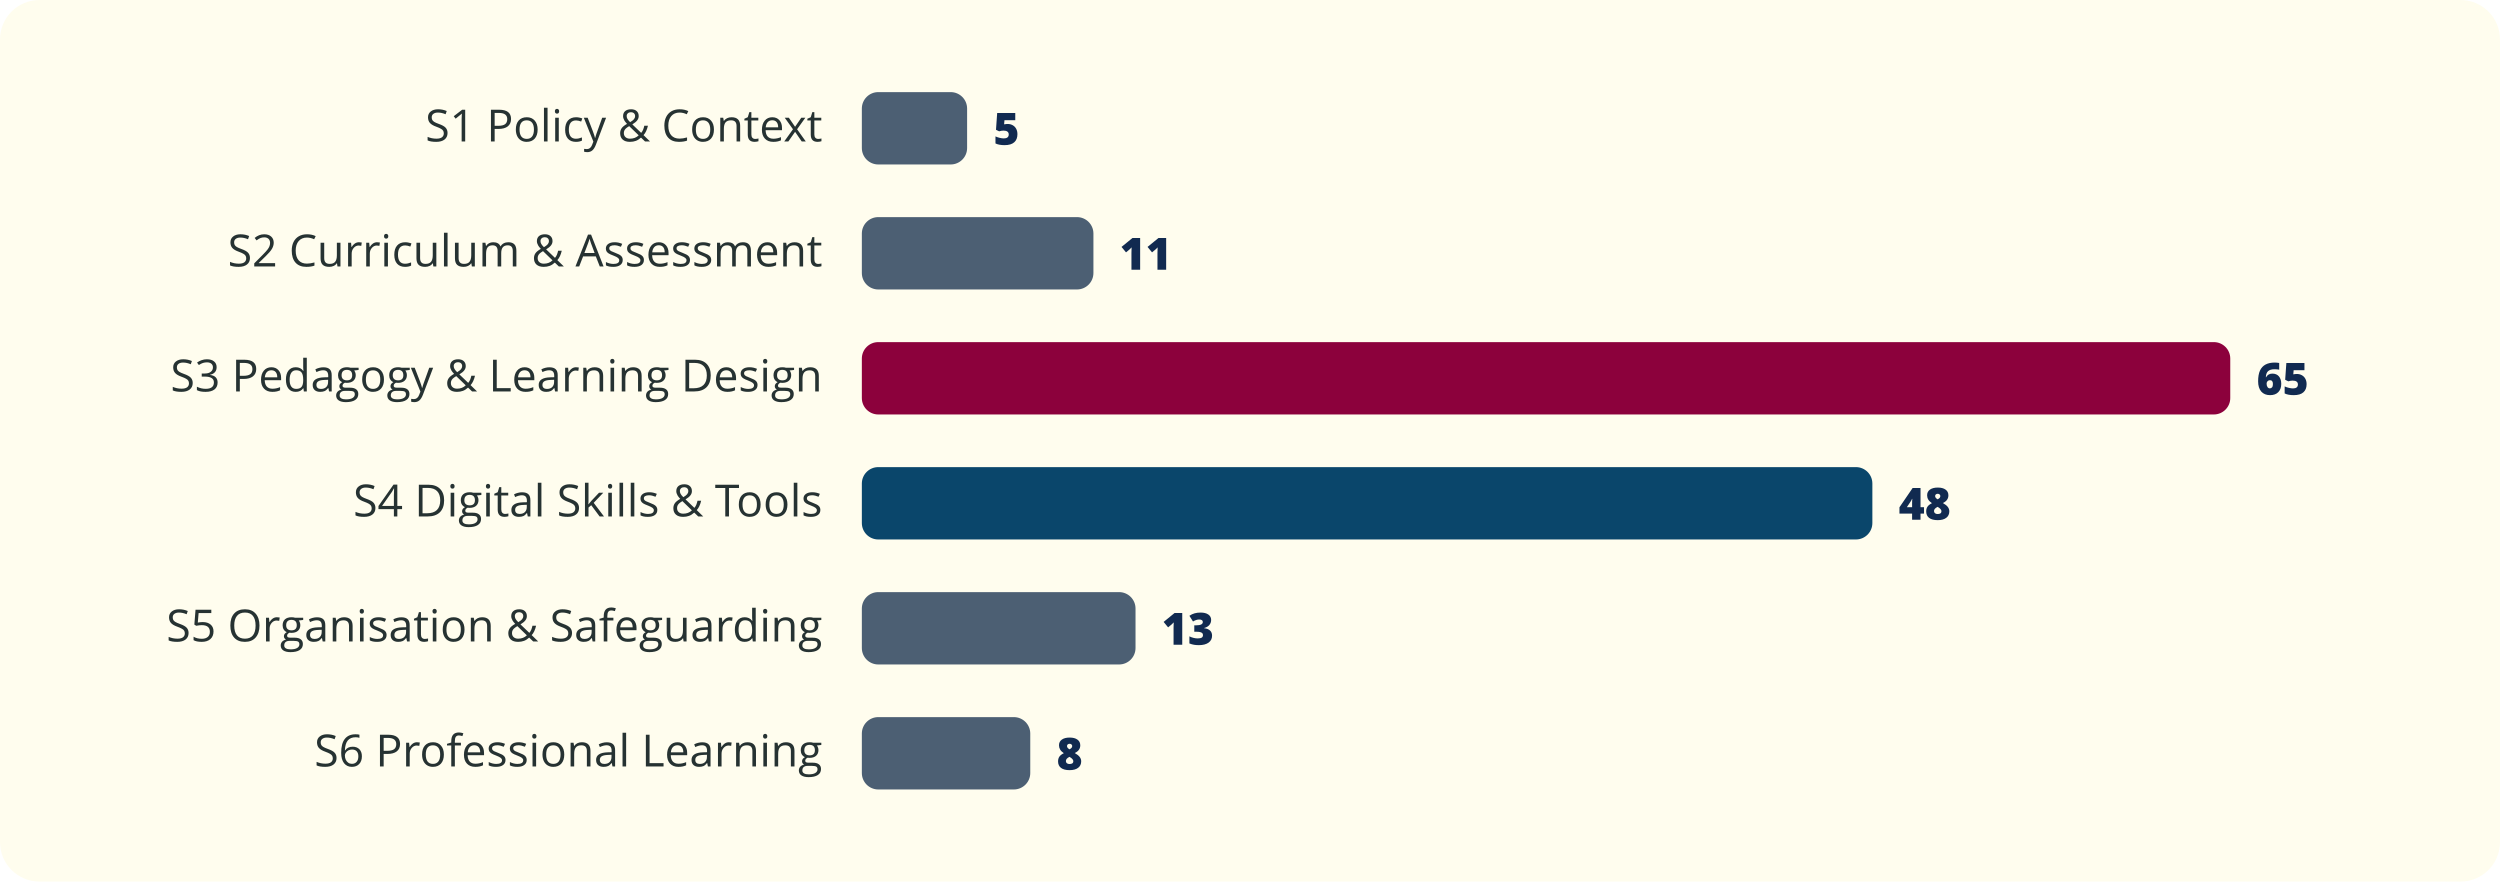
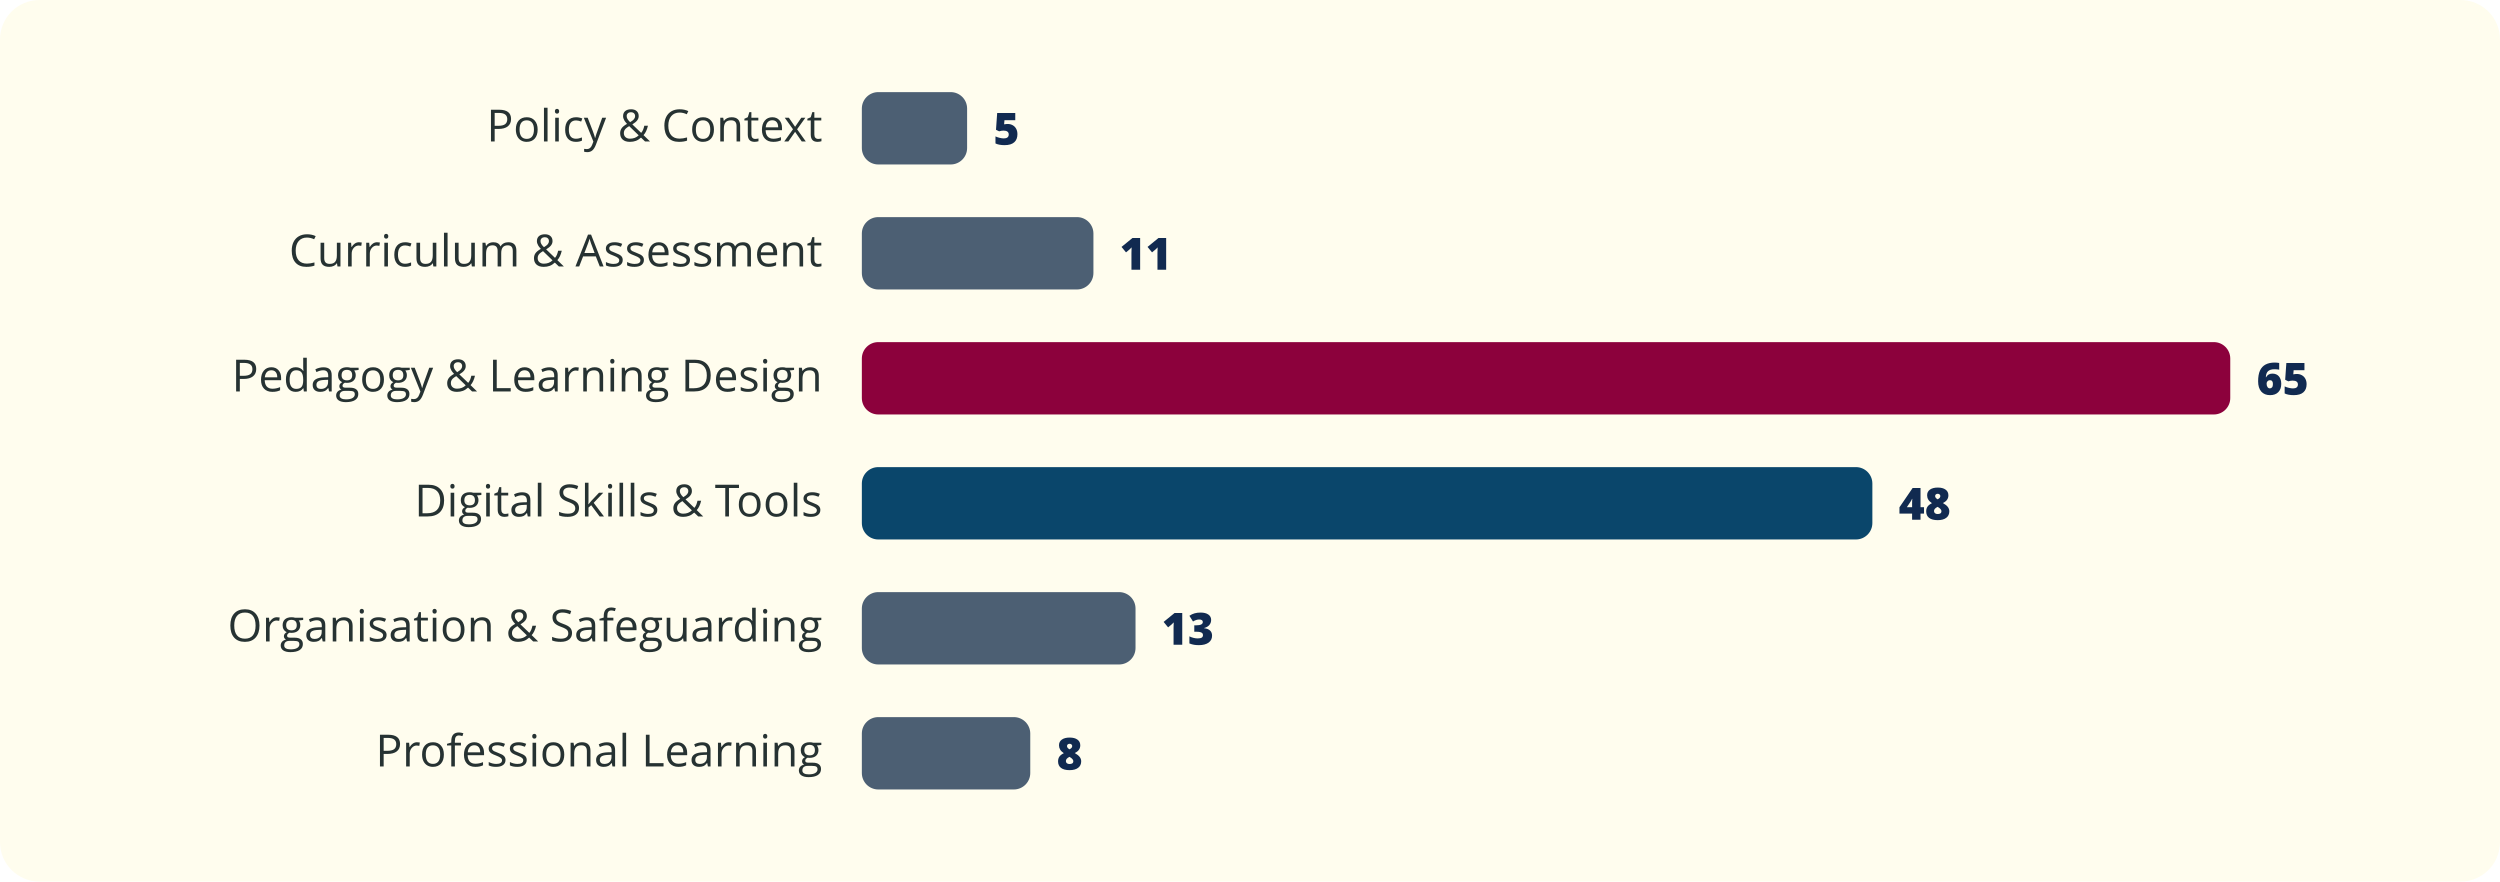
<svg xmlns="http://www.w3.org/2000/svg" viewBox="0 0 760 268" width="760" height="268" role="img" aria-labelledby="st sd">
  <rect width="760" height="268" rx="12" fill="#FFFDEE" />
-   <text x="250" y="43" text-anchor="end" font-family="'Open Sans','Segoe UI',Roboto,Arial,sans-serif" font-size="13.5" fill="#263232">S1 Policy &amp; Context</text>
+   <text x="250" y="43" text-anchor="end" font-family="'Open Sans','Segoe UI',Roboto,Arial,sans-serif" font-size="13.5" fill="#263232">Policy &amp; Context</text>
  <rect x="262" y="28" width="32.0" height="22" rx="5" fill="#4C5F73" />
  <text x="302.0" y="44" font-family="'Open Sans','Segoe UI',Roboto,Arial,sans-serif" font-size="13.5" font-weight="800" fill="#112A50">5</text>
-   <text x="250" y="81" text-anchor="end" font-family="'Open Sans','Segoe UI',Roboto,Arial,sans-serif" font-size="13.5" fill="#263232">S2 Curriculum &amp; Assessment</text>
+   <text x="250" y="81" text-anchor="end" font-family="'Open Sans','Segoe UI',Roboto,Arial,sans-serif" font-size="13.5" fill="#263232">Curriculum &amp; Assessment</text>
  <rect x="262" y="66" width="70.4" height="22" rx="5" fill="#4C5F73" />
  <text x="340.4" y="82" font-family="'Open Sans','Segoe UI',Roboto,Arial,sans-serif" font-size="13.5" font-weight="800" fill="#112A50">11</text>
-   <text x="250" y="119" text-anchor="end" font-family="'Open Sans','Segoe UI',Roboto,Arial,sans-serif" font-size="13.5" fill="#263232">S3 Pedagogy &amp; Learning Design</text>
+   <text x="250" y="119" text-anchor="end" font-family="'Open Sans','Segoe UI',Roboto,Arial,sans-serif" font-size="13.5" fill="#263232">Pedagogy &amp; Learning Design</text>
  <rect x="262" y="104" width="416.0" height="22" rx="5" fill="#8C013C" />
  <text x="686.0" y="120" font-family="'Open Sans','Segoe UI',Roboto,Arial,sans-serif" font-size="13.5" font-weight="800" fill="#112A50">65</text>
-   <text x="250" y="157" text-anchor="end" font-family="'Open Sans','Segoe UI',Roboto,Arial,sans-serif" font-size="13.5" fill="#263232">S4 Digital Skills &amp; Tools</text>
+   <text x="250" y="157" text-anchor="end" font-family="'Open Sans','Segoe UI',Roboto,Arial,sans-serif" font-size="13.5" fill="#263232">Digital Skills &amp; Tools</text>
  <rect x="262" y="142" width="307.2" height="22" rx="5" fill="#0A466B" />
  <text x="577.2" y="158" font-family="'Open Sans','Segoe UI',Roboto,Arial,sans-serif" font-size="13.5" font-weight="800" fill="#112A50">48</text>
-   <text x="250" y="195" text-anchor="end" font-family="'Open Sans','Segoe UI',Roboto,Arial,sans-serif" font-size="13.5" fill="#263232">S5 Organisation &amp; Safeguarding</text>
+   <text x="250" y="195" text-anchor="end" font-family="'Open Sans','Segoe UI',Roboto,Arial,sans-serif" font-size="13.5" fill="#263232">Organisation &amp; Safeguarding</text>
  <rect x="262" y="180" width="83.2" height="22" rx="5" fill="#4C5F73" />
  <text x="353.2" y="196" font-family="'Open Sans','Segoe UI',Roboto,Arial,sans-serif" font-size="13.5" font-weight="800" fill="#112A50">13</text>
-   <text x="250" y="233" text-anchor="end" font-family="'Open Sans','Segoe UI',Roboto,Arial,sans-serif" font-size="13.5" fill="#263232">S6 Professional Learning</text>
+   <text x="250" y="233" text-anchor="end" font-family="'Open Sans','Segoe UI',Roboto,Arial,sans-serif" font-size="13.5" fill="#263232">Professional Learning</text>
  <rect x="262" y="218" width="51.2" height="22" rx="5" fill="#4C5F73" />
  <text x="321.2" y="234" font-family="'Open Sans','Segoe UI',Roboto,Arial,sans-serif" font-size="13.5" font-weight="800" fill="#112A50">8</text>
</svg>
